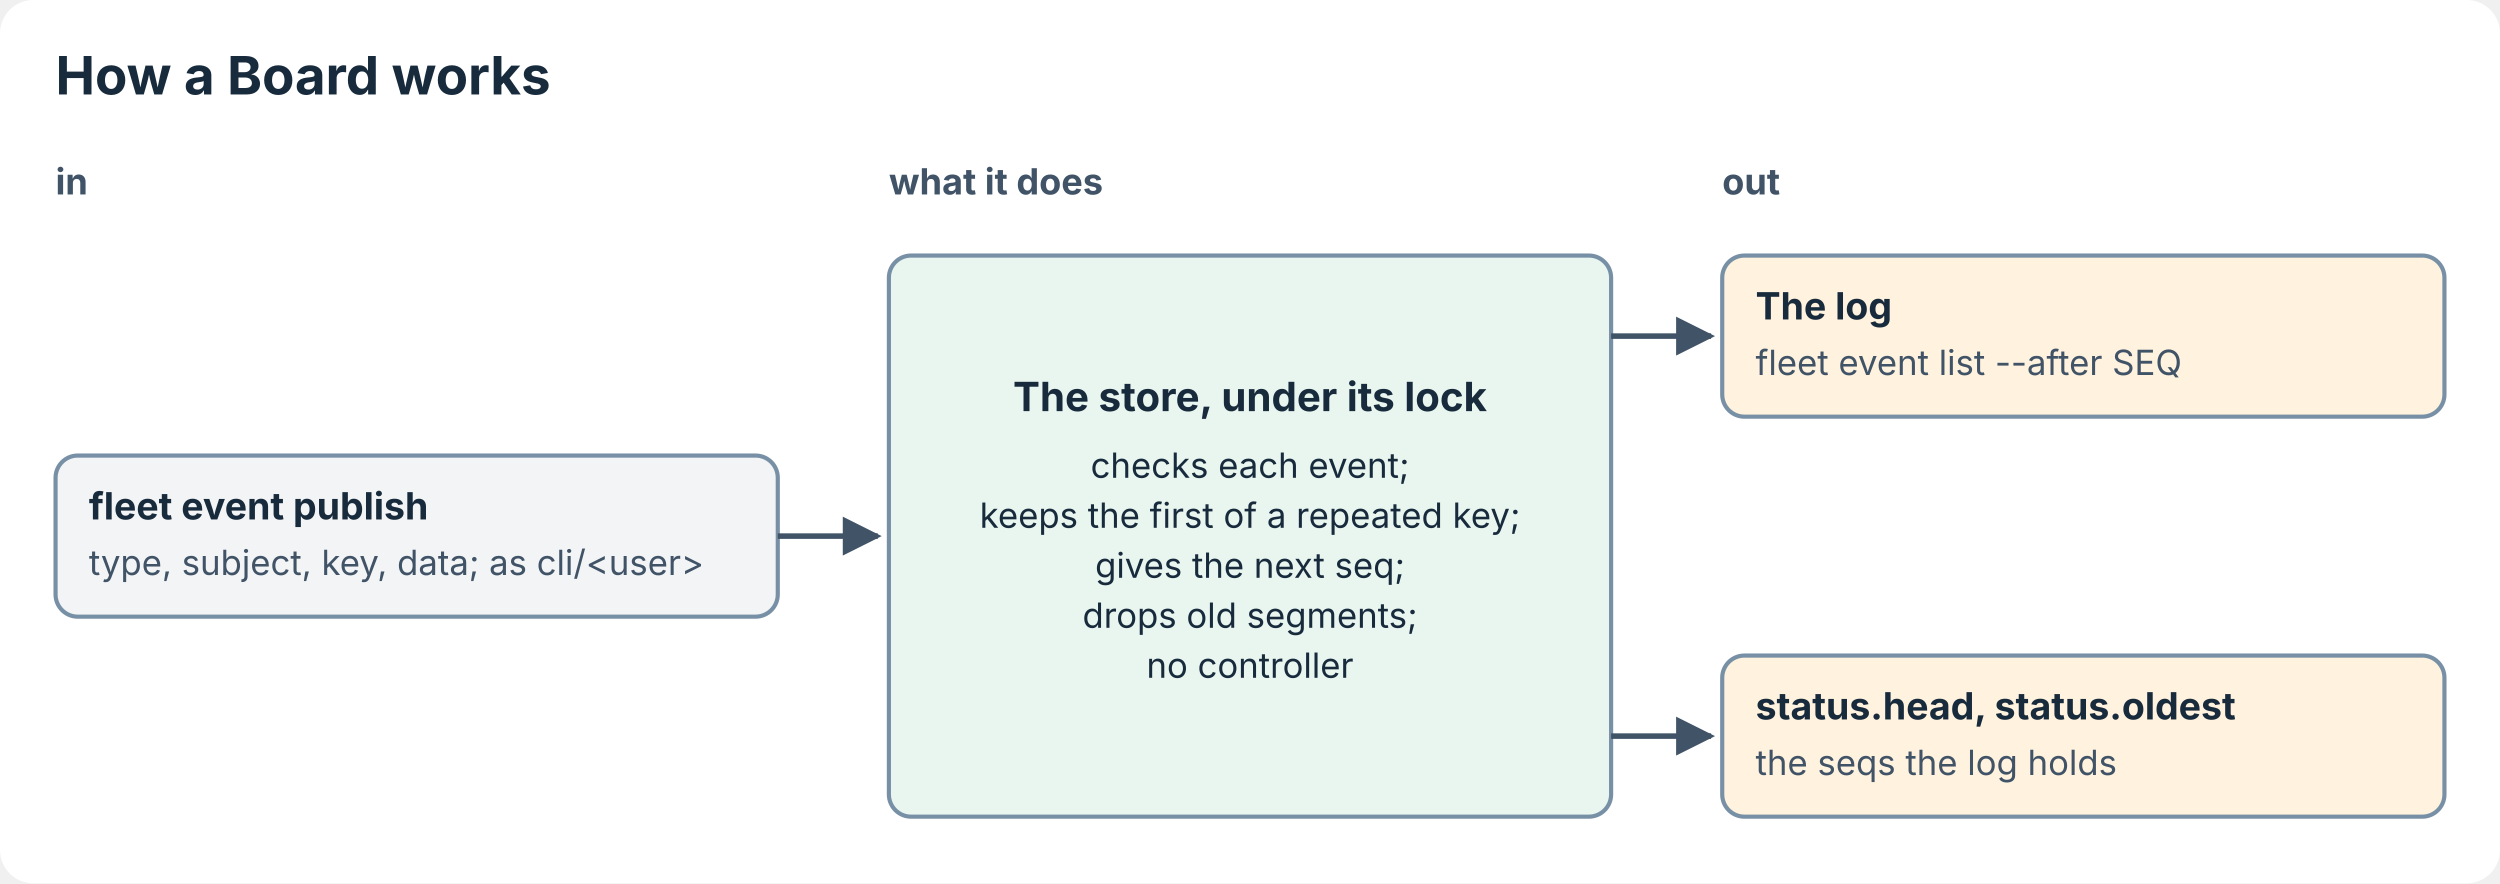
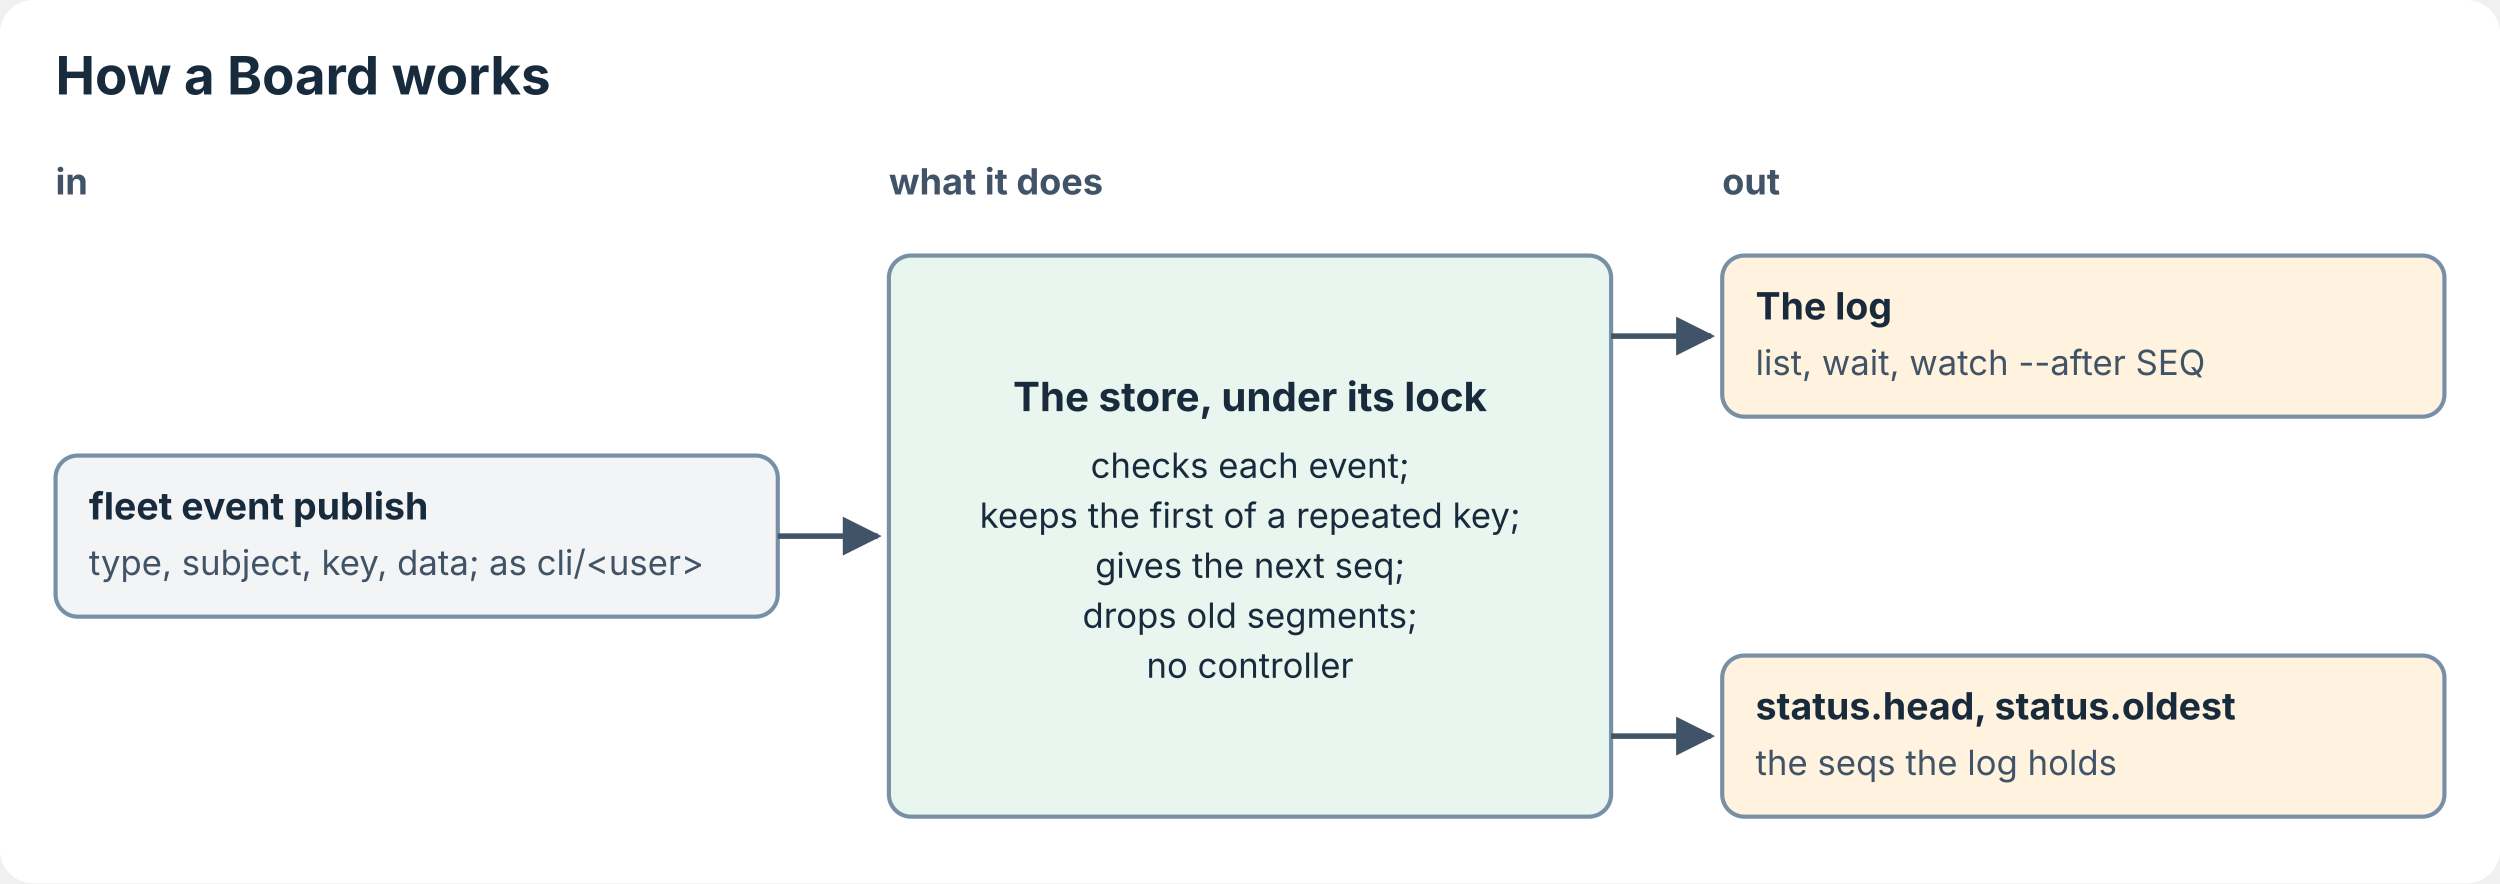
<svg xmlns="http://www.w3.org/2000/svg" viewBox="0 0 900 318" role="img" aria-labelledby="title desc">
  <style>
  svg { color-scheme:light dark } .background{fill:#fff} .ink{fill:#182b3d} .muted{fill:#405367}
  .box{stroke:#7890a6;stroke-width:1.5} .pure{fill:#e9f5ef} .adapter{fill:#f3f4f5} .process{fill:#fff2de}
  .arrow{fill:none;stroke:#405367;stroke-width:2;marker-end:url(#arrow)} .arrowhead{fill:#405367}
  @media (prefers-color-scheme: light) { .background{fill:#fff} .ink{fill:#182b3d} }
  @media (prefers-color-scheme: dark) { .background{fill:#101820} .ink{fill:#e6edf3} .muted{fill:#a9bdd0} .box{stroke:#71869a} .pure{fill:#173b2d} .adapter{fill:#202a33} .process{fill:#493517} .arrow{stroke:#a9bdd0} .arrowhead{fill:#a9bdd0} }
</style>
  <defs>
    <marker id="arrow" viewBox="0 0 10 10" refX="9" refY="5" markerWidth="7" markerHeight="7" orient="auto">
      <path class="arrowhead" d="M0 0 L10 5 L0 10 Z" />
    </marker>
  </defs>
  <rect class="background" width="900" height="318" rx="12" />
  <g font-family="system-ui,-apple-system,Segoe UI,sans-serif" class="ink">
    <text x="20" y="34" font-size="19" font-weight="700">How a Board works</text>
    <text x="20" y="70" font-size="13" font-weight="700" class="muted">in</text>
    <text x="320" y="70" font-size="13" font-weight="700" class="muted">what it does</text>
    <text x="620" y="70" font-size="13" font-weight="700" class="muted">out</text>
    <rect class="box adapter" x="20" y="164" width="260" height="58" rx="8" />
    <text x="32" y="187" font-size="13.5" font-weight="650">fleet event publish</text>
    <text x="32" y="207" font-size="12.5" class="muted">type, subject, key, data; as cli/&lt;user&gt;</text>
    <rect class="box process" x="620" y="92" width="260" height="58" rx="8" />
    <text x="632" y="115" font-size="13.5" font-weight="650">The log</text>
-     <text x="632" y="135" font-size="12.5" class="muted">fleet event list --after SEQ</text>
+     <text x="632" y="135" font-size="12.5" class="muted">list, wait, watch --after SEQ</text>
    <rect class="box process" x="620" y="236" width="260" height="58" rx="8" />
    <text x="632" y="259" font-size="13.5" font-weight="650">status.head, status.oldest</text>
    <text x="632" y="279" font-size="12.5" class="muted">the seqs the log holds</text>
    <rect class="box pure" x="320" y="92" width="260" height="202" rx="8" />
    <text x="450" y="148" font-size="14.5" font-weight="700" text-anchor="middle">The store, under its lock</text>
    <text x="450" y="172" font-size="12.5" text-anchor="middle">checks each event;</text>
    <text x="450" y="190" font-size="12.5" text-anchor="middle">keeps the first of a repeated key;</text>
    <text x="450" y="208" font-size="12.5" text-anchor="middle">gives the next seq;</text>
    <text x="450" y="226" font-size="12.5" text-anchor="middle">drops old segments;</text>
    <text x="450" y="244" font-size="12.5" text-anchor="middle">no controller</text>
    <path class="arrow" d="M280 193 H316" />
    <path class="arrow" d="M580 121 H616" />
    <path class="arrow" d="M580 265 H616" />
  </g>
</svg>
